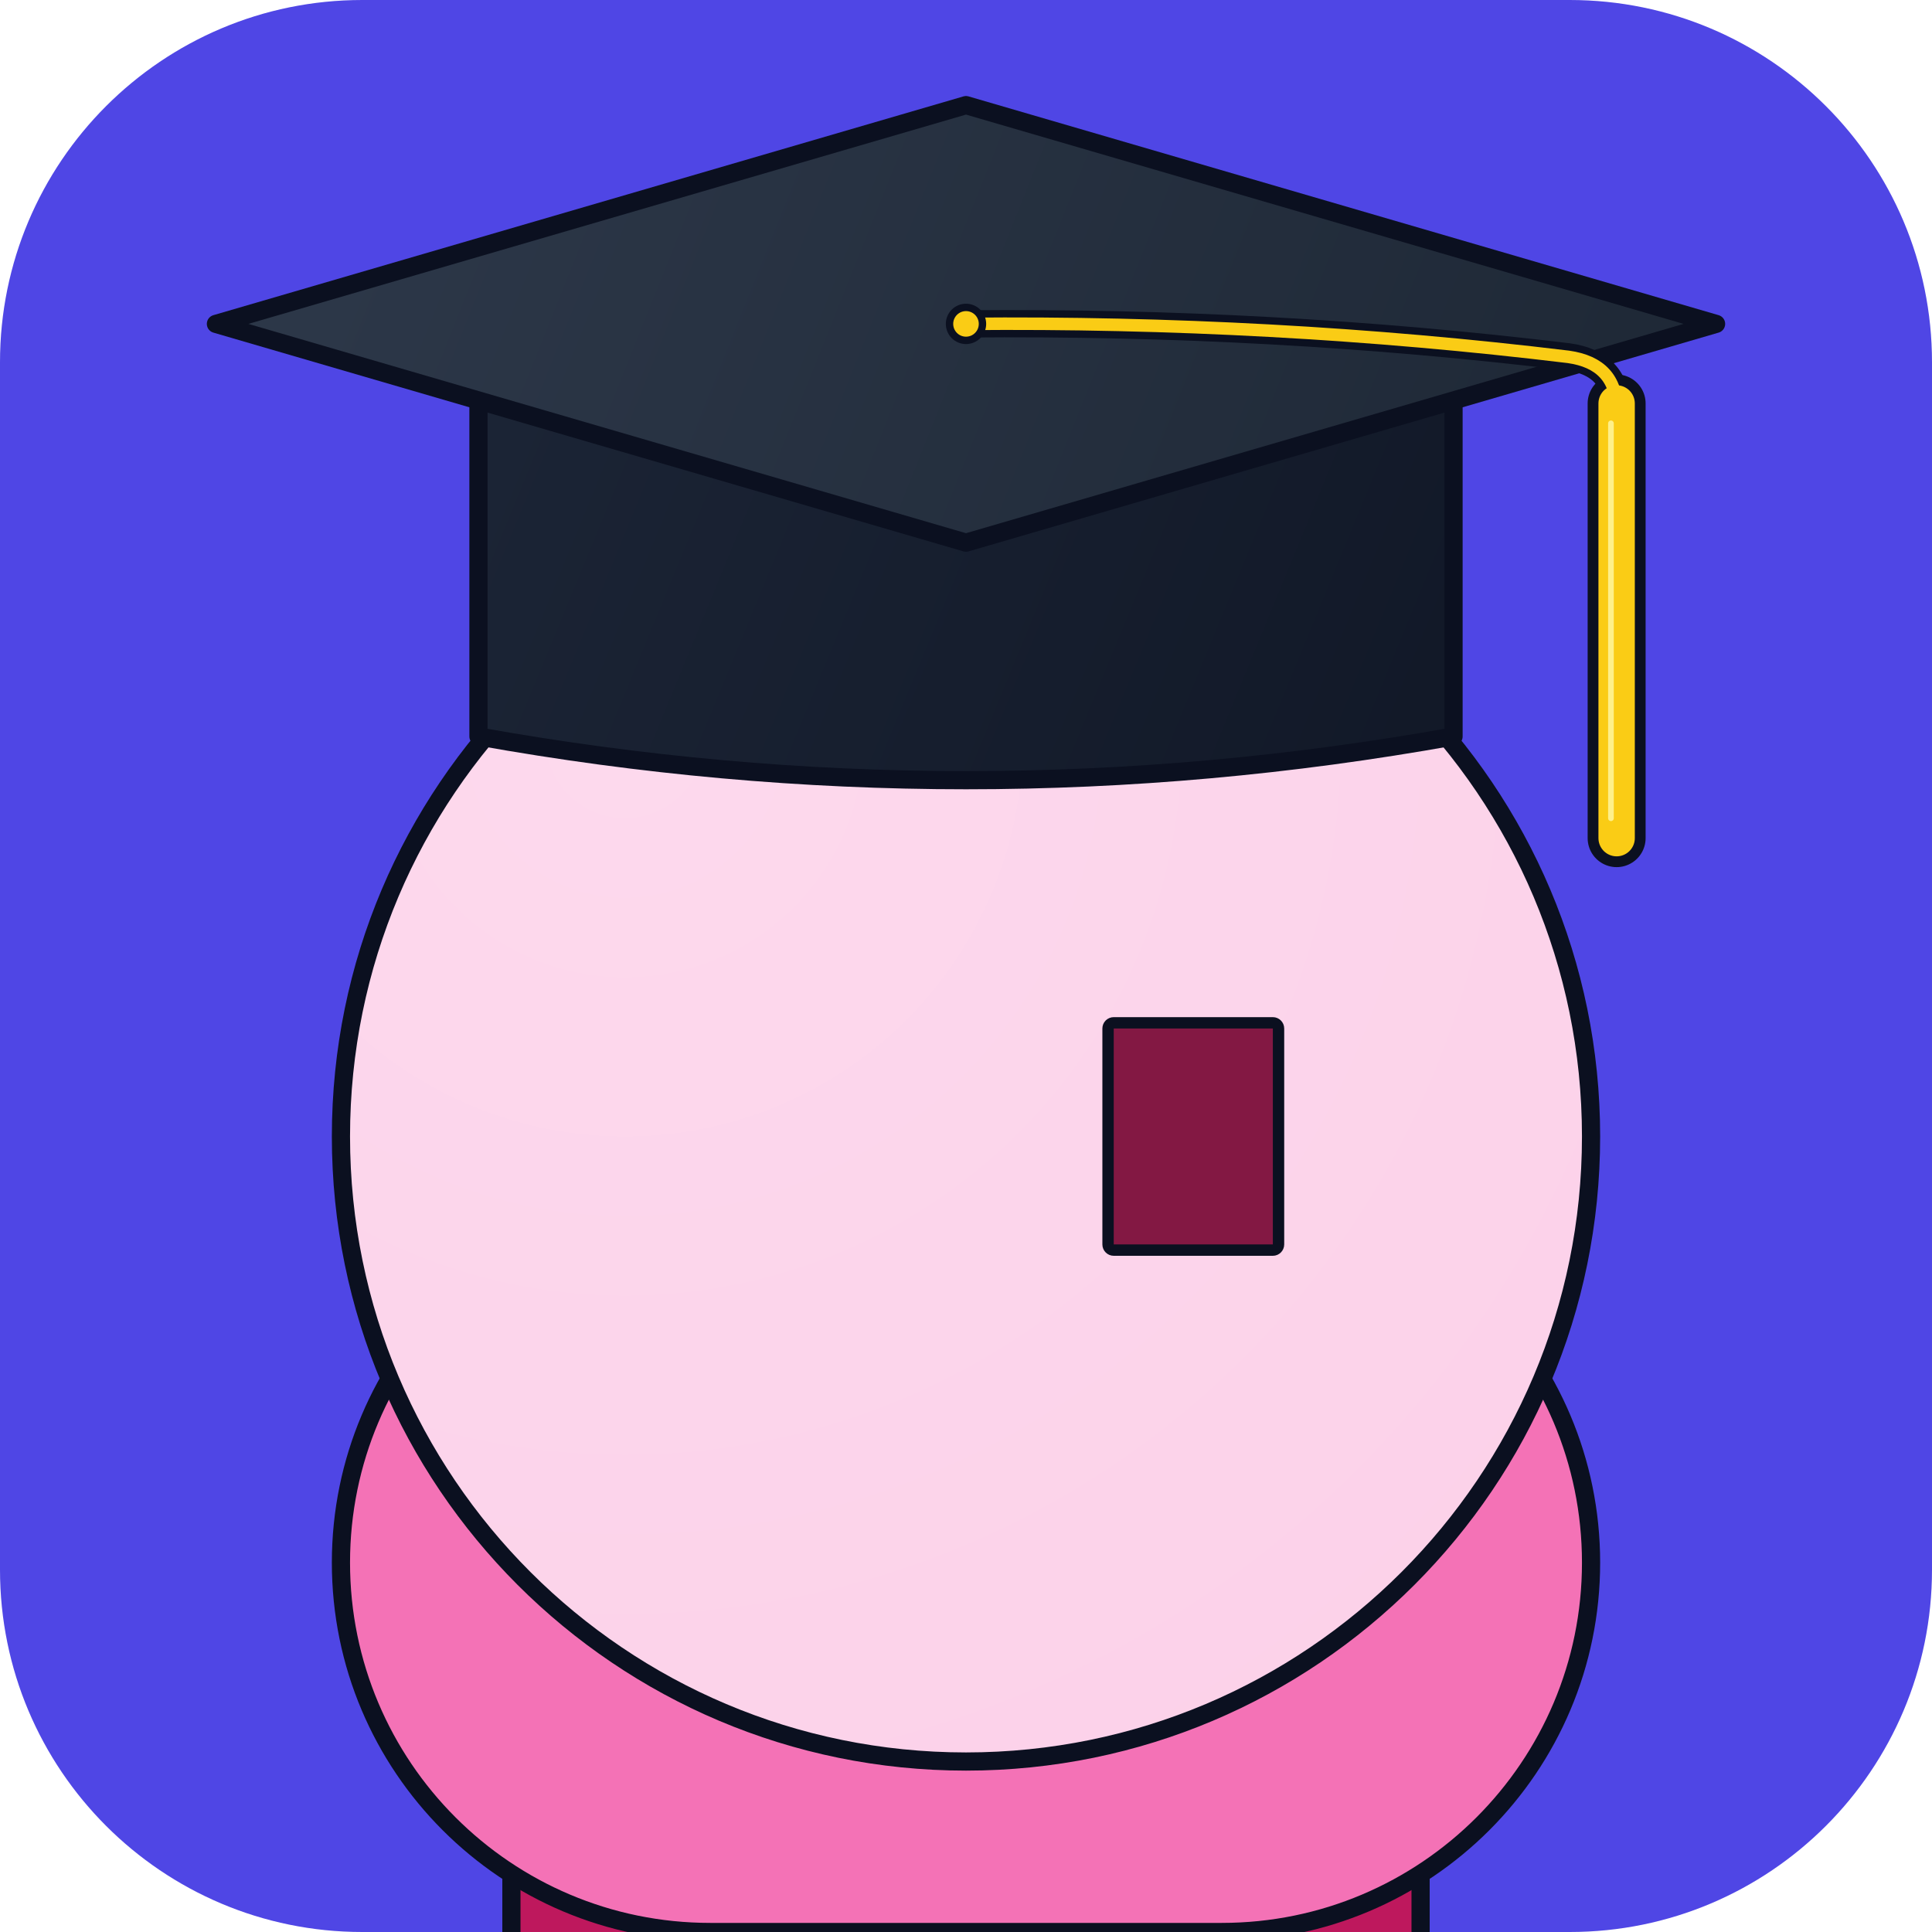
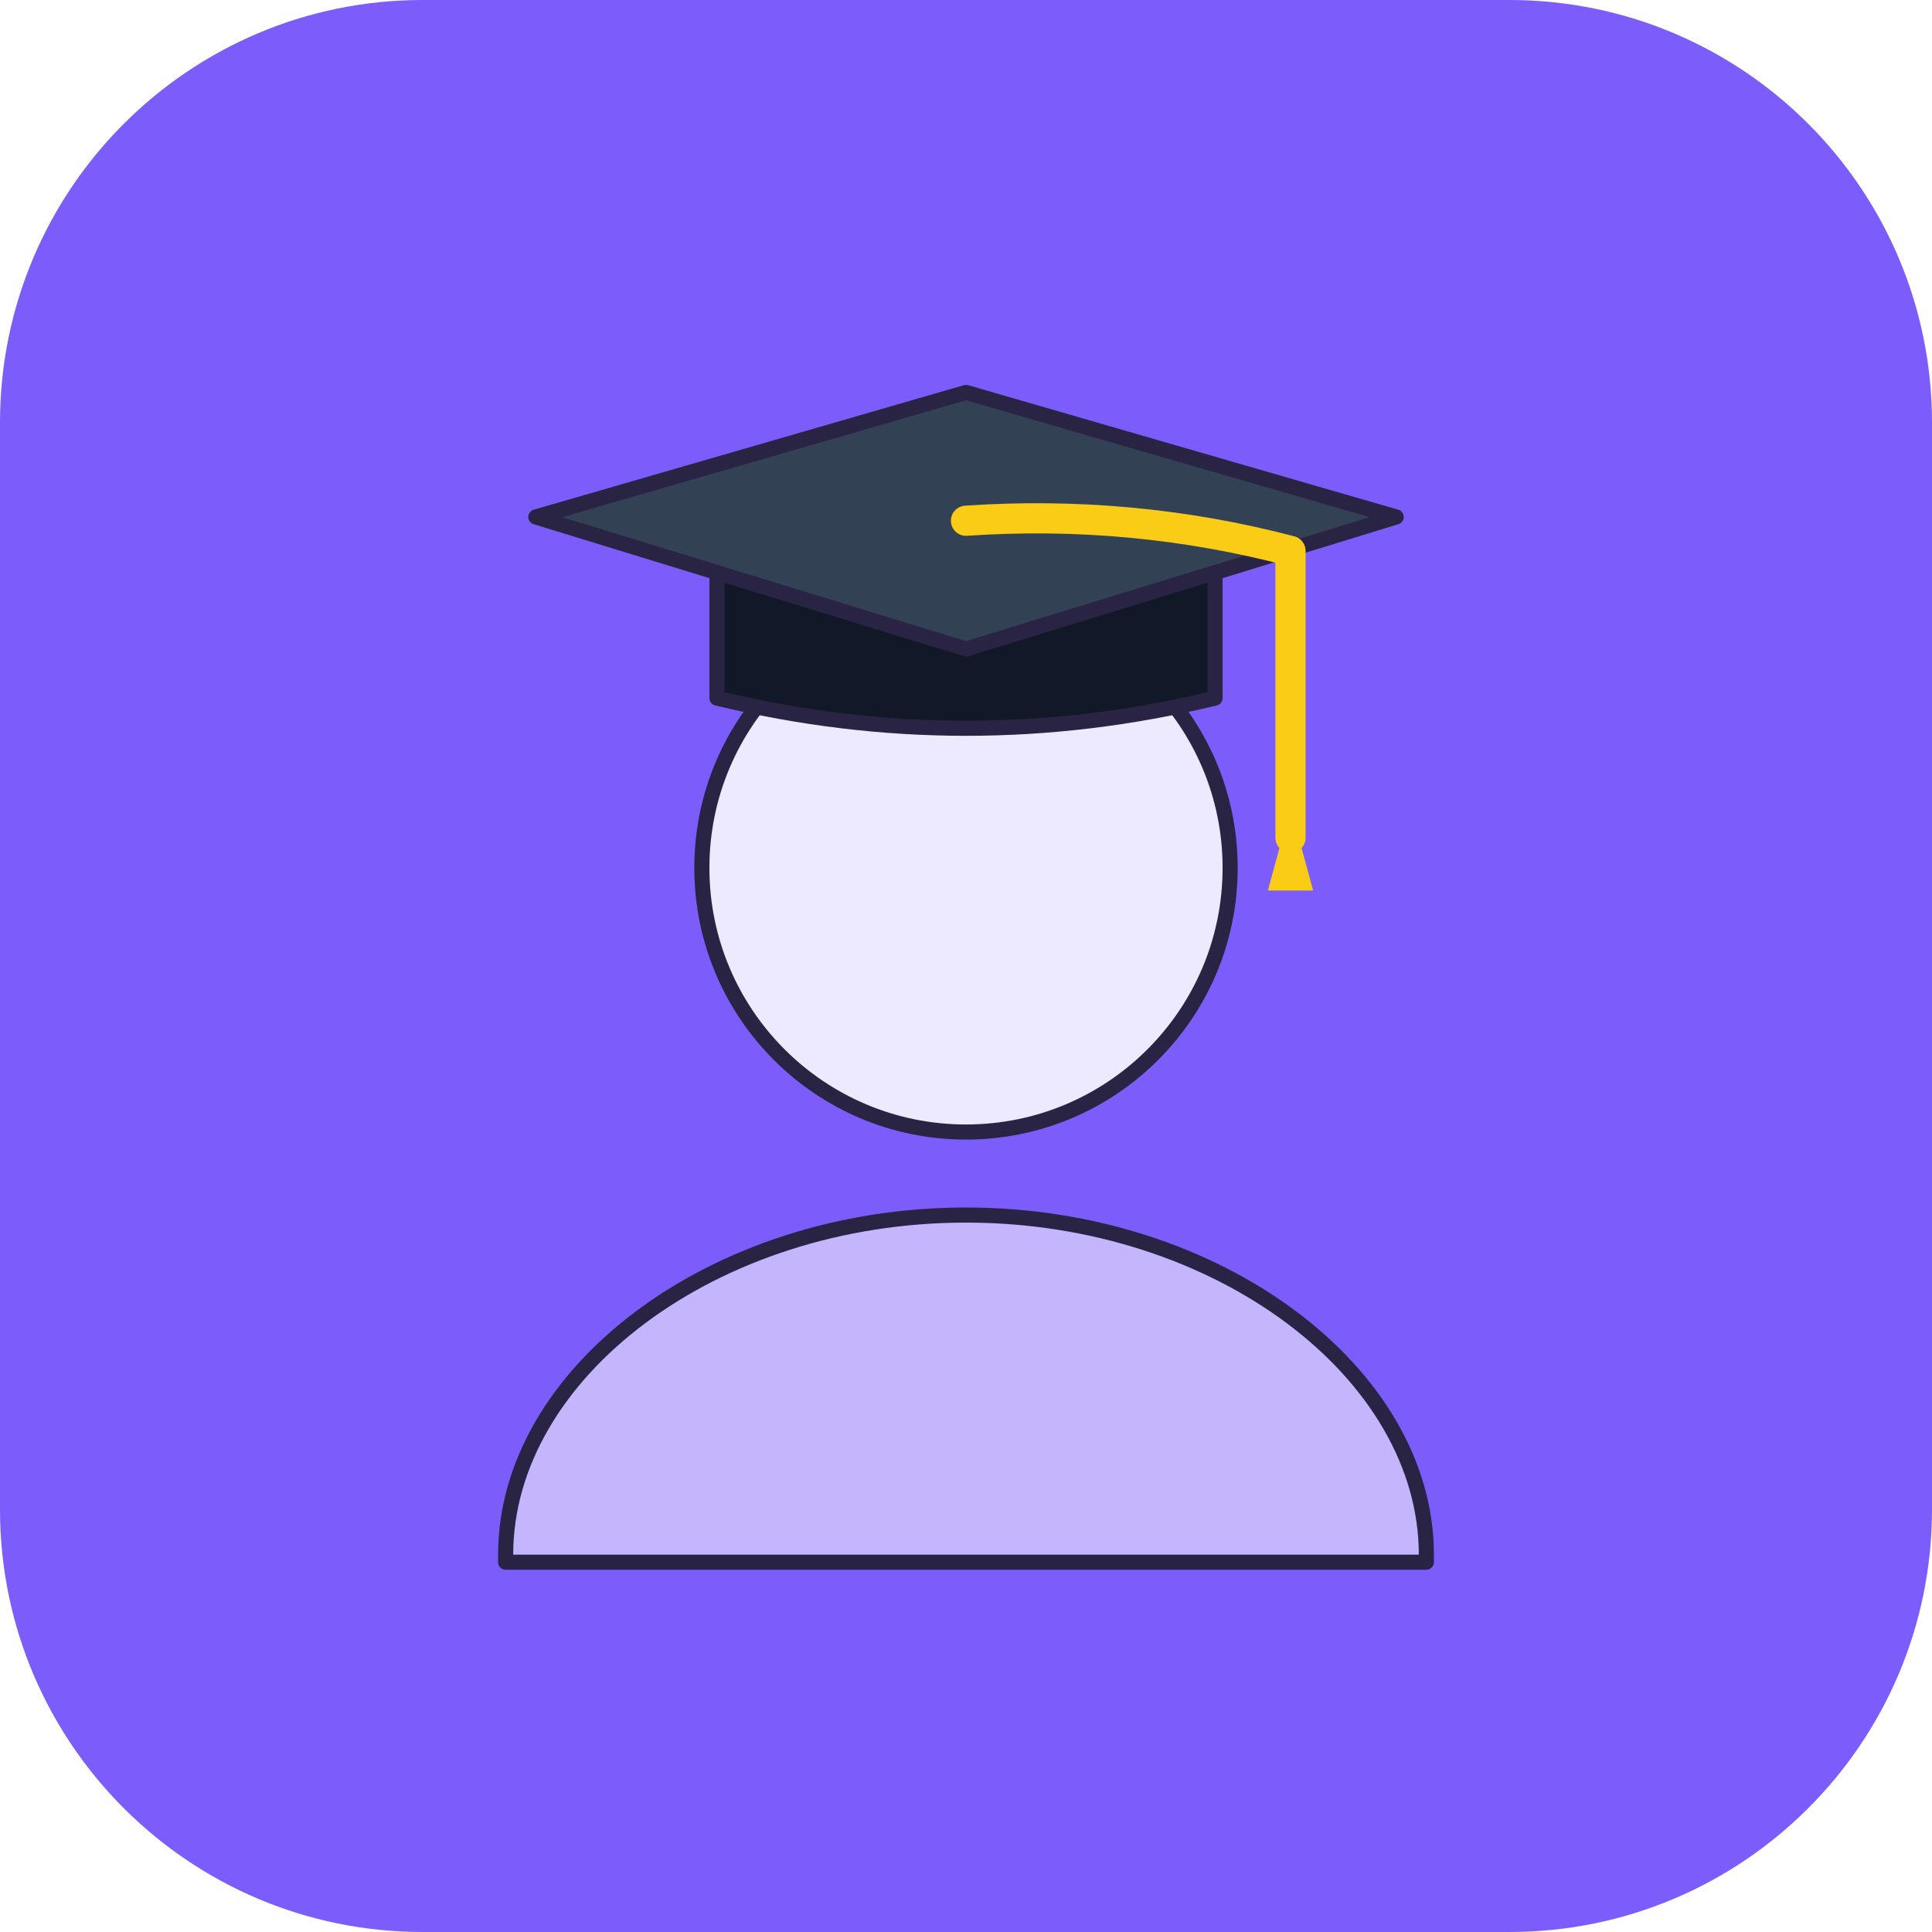
- <svg xmlns="http://www.w3.org/2000/svg" width="512" height="512" viewBox="23 21 34 34" role="img" aria-labelledby="title">
-   <defs>
-     <clipPath id="corners">
-       <rect x="23" y="21" width="34" height="34" rx="6.375" />
-     </clipPath>
-     <radialGradient id="face" gradientUnits="userSpaceOnUse" cx="34" cy="34" r="28">
-       <stop stop-color="#fdd9ed" />
-       <stop offset="1" stop-color="#fbcfe8" />
-     </radialGradient>
-     <linearGradient id="cap" gradientUnits="userSpaceOnUse" x1="30" y1="23" x2="50" y2="31">
-       <stop stop-color="#2c3748" />
-       <stop offset="1" stop-color="#1f2937" />
-     </linearGradient>
-     <linearGradient id="band" gradientUnits="userSpaceOnUse" x1="32" y1="28" x2="49" y2="35">
-       <stop stop-color="#1b2435" />
-       <stop offset="1" stop-color="#111827" />
-     </linearGradient>
-   </defs>
-   <g clip-path="url(#corners)">
-     <rect x="23" y="21" width="34" height="34" fill="#4f46e5" />
-     <g id="character" stroke="#0b1020" stroke-width=".32" stroke-linecap="round" stroke-linejoin="round">
-       <g fill="#be185d">
-         <rect x="32" y="53" width="7" height="14" />
-         <rect x="41" y="53" width="7" height="14" />
-       </g>
-       <rect id="collar" x="29" y="42" width="22" height="13" rx="6.5" fill="#f472b6" />
-       <circle id="head" cx="40" cy="41" r="11" fill="url(#face)" />
-       <path d="M31.42 27.25H48.58V33.96Q40 35.5 31.42 33.96Z" fill="url(#band)" />
-       <path d="M40 22.85 53.2 26.7 40 30.55 26.8 26.7Z" fill="url(#cap)" />
-       <path d="M40 26.7Q45.4 26.65 50.6 27.28Q51.45 27.4 51.45 28.2" fill="none" stroke-width=".48" />
-       <path d="M51.45 28.1V35.75" fill="none" stroke-width="1.02" />
-       <path d="M51.45 28.1V35.75" fill="none" stroke="#facc15" stroke-width=".64" />
-       <path d="M40 26.7Q45.4 26.65 50.6 27.28Q51.45 27.4 51.45 28.2" fill="none" stroke="#facc15" stroke-width=".22" />
-       <path d="M51.35 28.45V35.4" fill="none" stroke="#fef08a" stroke-width=".10" />
-       <circle cx="40" cy="26.7" r=".29" fill="#facc15" stroke-width=".13" />
-       <rect id="eye" x="42.5" y="39" width="3" height="4" rx=".10" fill="#831843" stroke-width=".20" />
-     </g>
+ <svg xmlns="http://www.w3.org/2000/svg" width="512" height="512" viewBox="0 0 512 512" role="img" aria-labelledby="title description">
+   <rect width="512" height="512" rx="112" fill="#7c5cfa" />
+   <g stroke="#292344" stroke-width="4" stroke-linejoin="round">
+     <path d="M256 322c-67 0-122 42-122 90v2h244v-2c0-48-55-90-122-90Z" fill="#c4b5fd" />
+     <circle cx="256" cy="230" r="70" fill="#ede9fe" />
+     <path d="M190 146h132v39q-66 16-132 0Z" fill="#111827" />
+     <path d="m256 104 114 33-114 35-114-35Z" fill="#334155" />
  </g>
+   <path d="M256 138q44-3 86 8v76" fill="none" stroke="#facc15" stroke-width="8" stroke-linecap="round" stroke-linejoin="round" />
+   <path d="m342 214-6 22h12Z" fill="#facc15" />
</svg>
